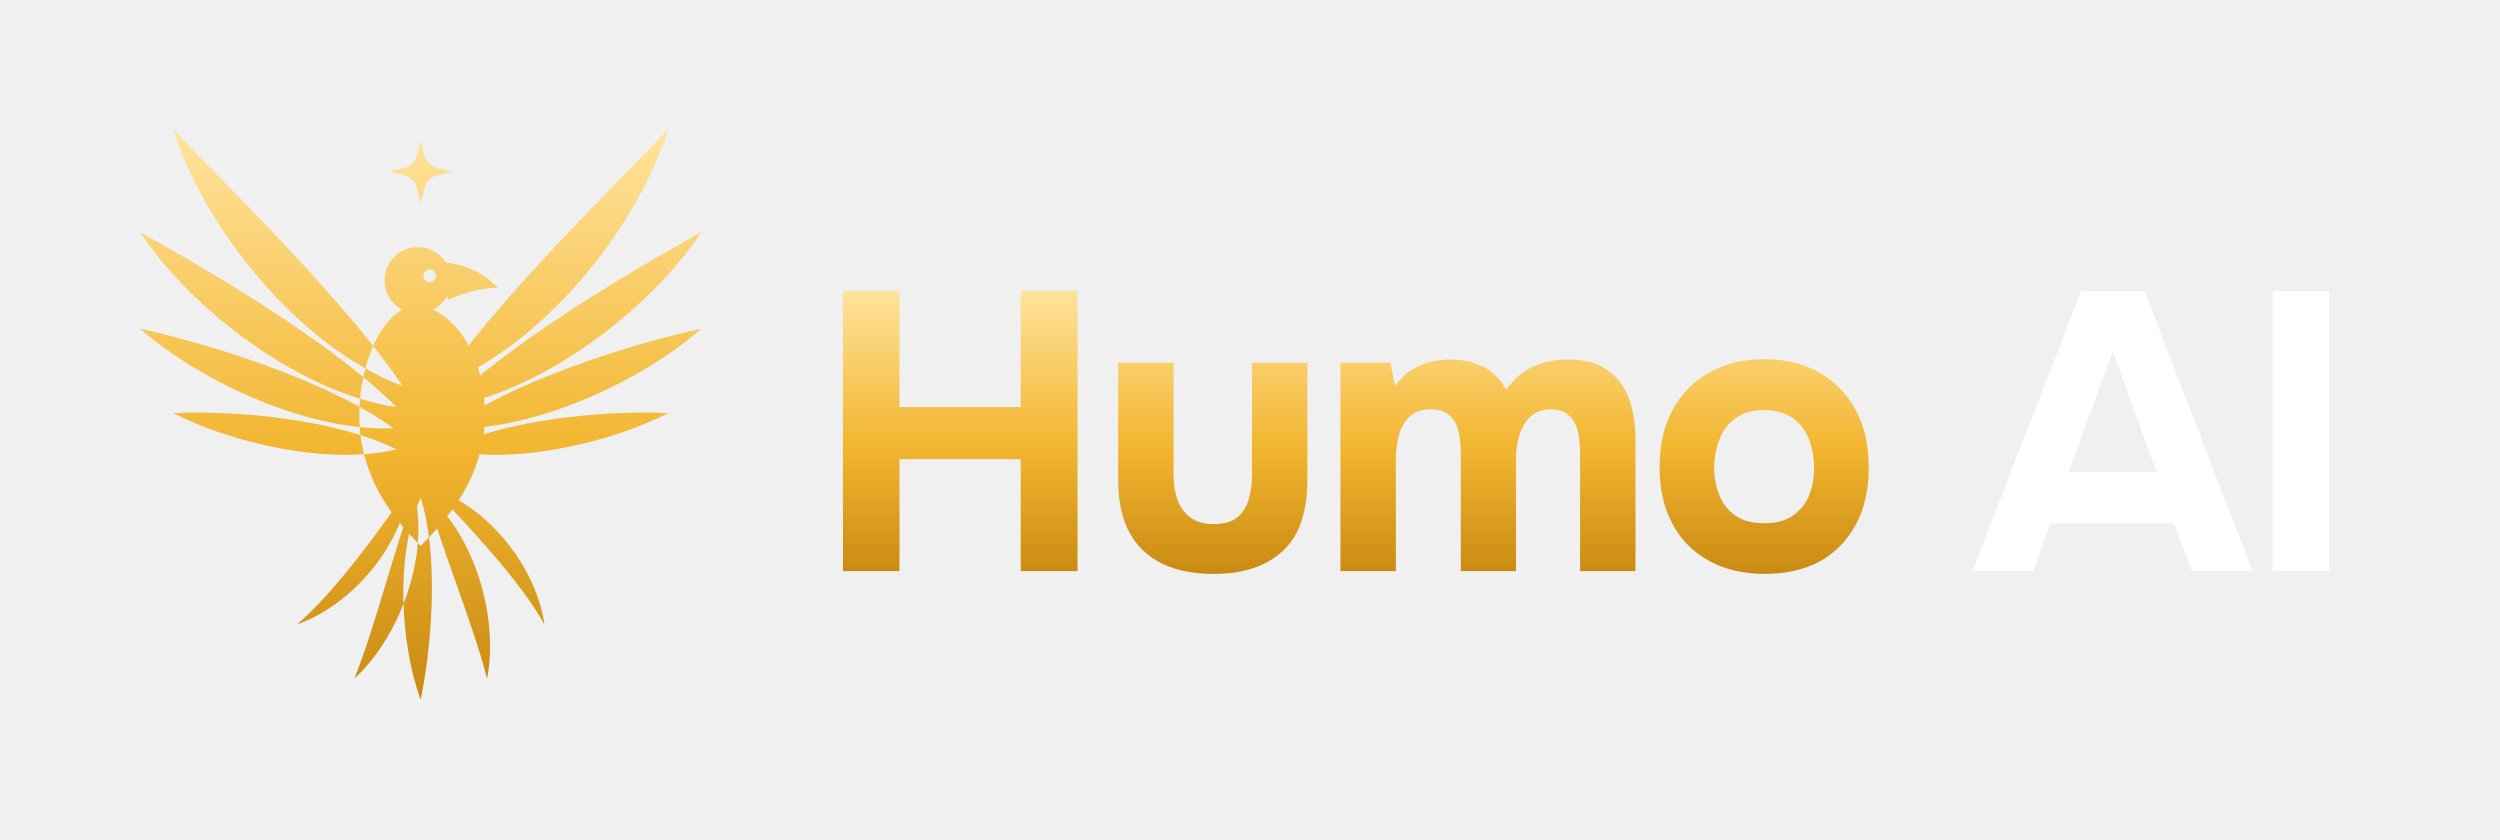
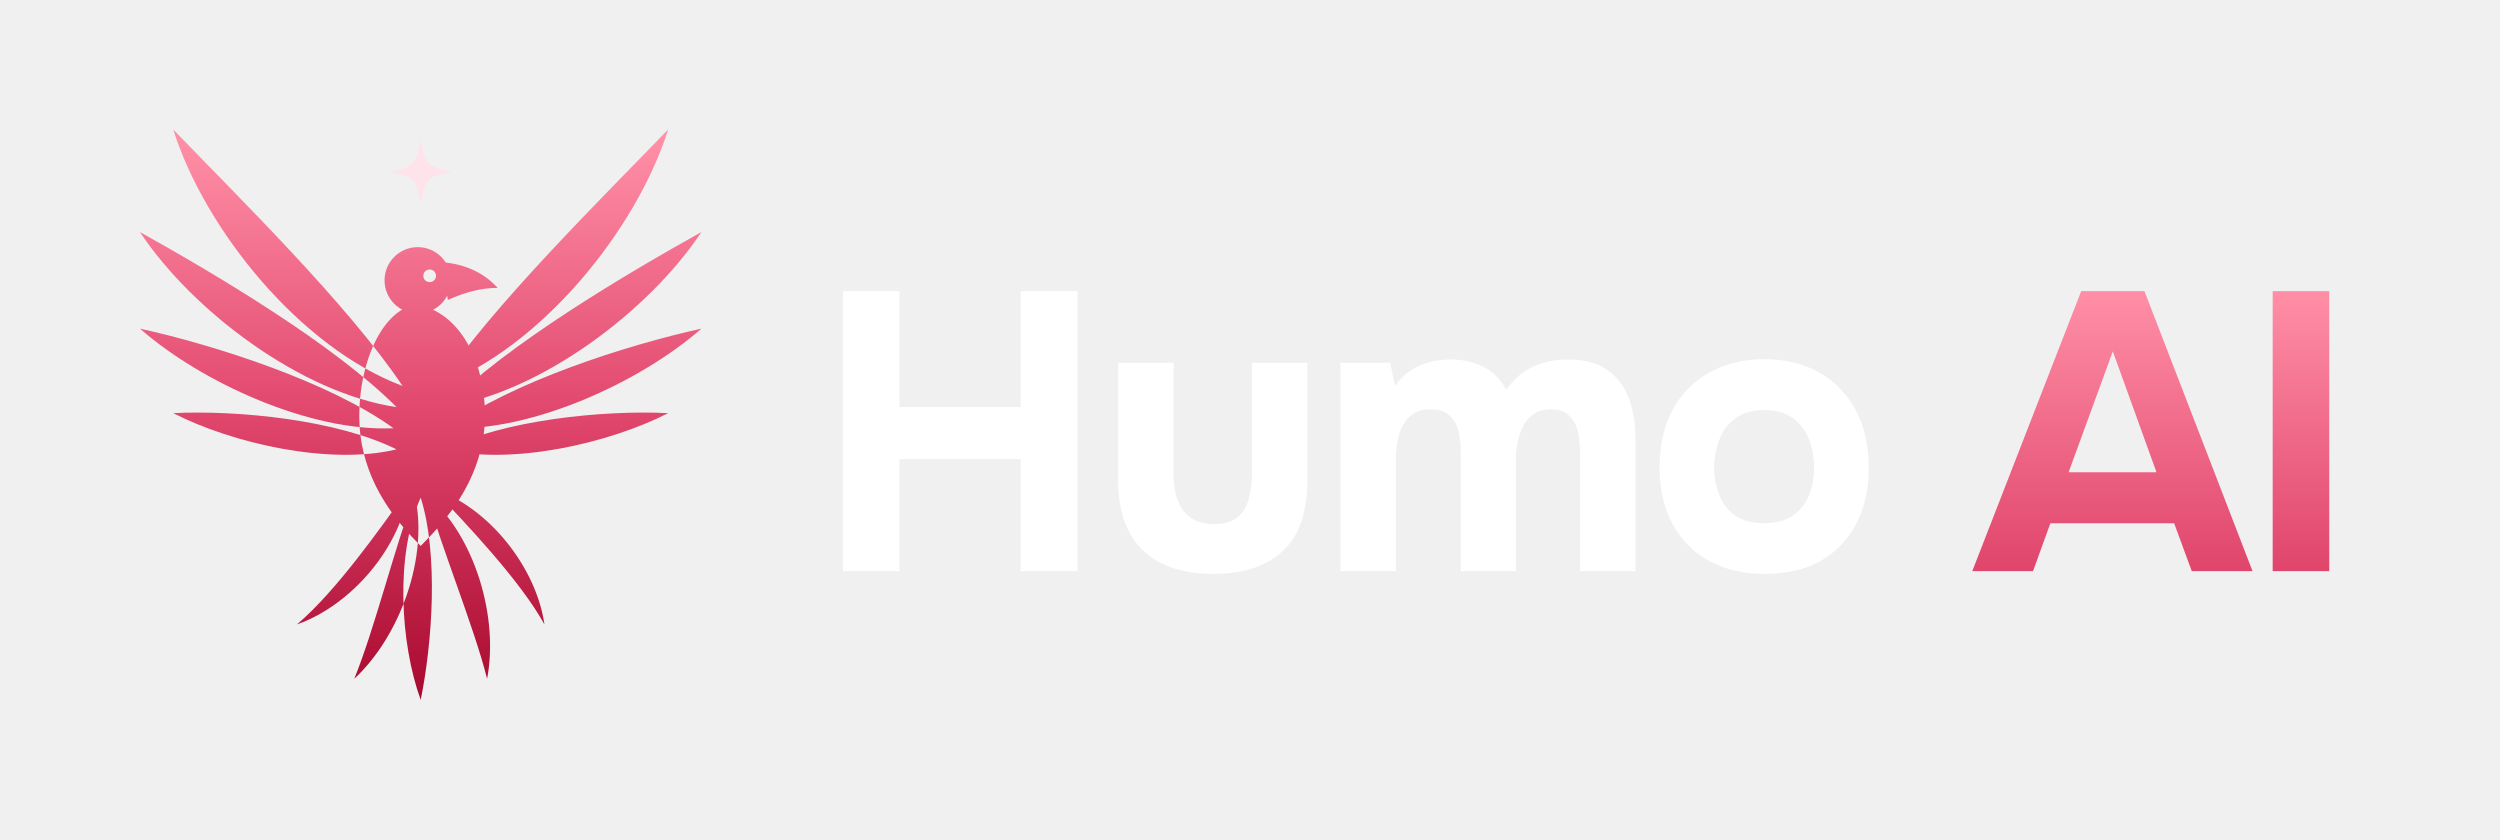
<svg xmlns="http://www.w3.org/2000/svg" viewBox="0 0 893 300" width="893" height="300">
  <defs>
    <linearGradient id="g" x1="0" y1="99" x2="0" y2="470" gradientUnits="userSpaceOnUse">
-       <stop offset="0" stop-color="#FFE29A" />
-       <stop offset=".55" stop-color="#F2B630" />
-       <stop offset="1" stop-color="#C98A12" />
+       <stop offset="0" stop-color="#FF8FA6" />
+       <stop offset=".5" stop-color="#E0456B" />
+       <stop offset="1" stop-color="#A8092F" />
    </linearGradient>
    <linearGradient id="t" x1="0" y1="0" x2="0" y2="1">
-       <stop offset="0" stop-color="#FFE29A" />
-       <stop offset=".55" stop-color="#F2B630" />
-       <stop offset="1" stop-color="#C98A12" />
+       <stop offset="0" stop-color="#FF8FA6" />
+       <stop offset="1" stop-color="#E0456B" />
    </linearGradient>
  </defs>
  <g transform="translate(50 50) scale(0.5390836) translate(-70 -99)">
    <path d="M244 262 C208.1 208.4 136.3 138 92 92 C113.1 158.8 176.5 236.7 244 262Z M268 262 C303.9 208.4 375.7 138 420 92 C398.9 158.8 335.5 236.7 268 262Z M240 276 C198.6 234.4 120.5 188.2 70 160 C104.3 211.9 176.6 266.7 240 276Z M272 276 C313.4 234.4 391.5 188.2 442 160 C407.7 211.9 335.4 266.7 272 276Z M238 290 C195.7 259.4 120 235 70 224 C110.4 259.5 182.7 292.6 238 290Z M274 290 C316.3 259.4 392 235 442 224 C401.6 259.5 329.3 292.6 274 290Z M240 304 C200.6 284.4 134.9 277.9 92 280 C131.3 300.1 195.7 314.7 240 304Z M272 304 C311.4 284.4 377.1 277.9 420 280 C380.7 300.1 316.3 314.7 272 304Z M256 336 C239 373.5 242.4 432.5 256 470 C263.7 432.5 267.9 373.5 256 336Z M252 334 C261.7 375 242.2 428.1 212 456 C225.6 422.6 239.1 367.6 252 334Z M260 334 C292.1 361.3 307.8 415.6 300 456 C291.2 421.1 269.5 368.7 260 334Z M248 330 C243.5 368.5 210 407.4 174 420 C199.4 398.6 229.1 356.7 248 330Z M264 330 C300.9 341.9 332.6 382.2 338 420 C322 391 286.5 353.7 264 330Z M252 208 C284 212 302 252 298 292 C294 326 274 350 256 368 C240 352 220 328 216 294 C212 258 226 214 252 208Z M270 180 C285 181 298 187 307 197 C296 197 285 200 274 205 Z" fill="url(#g)" />
    <path d="M254 170 a22 22 0 1 0 0.1 0Z M262 184.8 a4.2 4.2 0 1 1 -0.1 0Z" fill="url(#g)" fill-rule="evenodd" />
-     <path d="M256 99 C259.78 116.22 259.78 116.22 277 120 C259.78 123.78 259.78 123.78 256 141 C252.22 123.78 252.22 123.78 235 120 C252.22 116.22 252.22 116.22 256 99Z" fill="url(#g)" />
+     <path d="M256 99 C259.78 116.22 259.78 116.22 277 120 C259.78 123.78 259.78 123.78 256 141 C252.22 123.78 252.22 123.78 235 120 C252.22 116.22 252.22 116.22 256 99Z" fill="#FFE3EA" />
  </g>
-   <path d="M321.3 204L301.1 204L301.1 104L321.3 104L321.3 145.4L364.6 145.4L364.6 104L384.9 104L384.9 204L364.6 204L364.6 164.0L321.3 164.0L321.3 204ZM433.5 205.0L433.5 205.0Q417.1 205.0 408.3 196.6Q399.4 188.2 399.4 171.2L399.4 171.2L399.4 129.6L419.2 129.6L419.2 169.8Q419.2 174.9 420.7 178.8Q422.2 182.7 425.3 184.9Q428.4 187.2 433.5 187.2L433.5 187.2Q439.0 187.2 442.0 184.8Q444.9 182.4 446.0 178.4Q447.2 174.3 447.2 169.8L447.2 169.8L447.2 129.6L467.0 129.6L467.0 171.2Q467.0 188.9 458.1 196.9Q449.3 205.0 433.5 205.0ZM498.6 204L478.8 204L478.8 129.6L496.6 129.6L498.3 137.9Q501.1 133.9 504.6 131.9Q508.1 129.8 511.6 129.1Q515.1 128.4 518.1 128.4L518.1 128.4Q524.7 128.4 529.8 131.0Q534.9 133.5 538.0 139.2L538.0 139.2Q541.0 135.1 544.5 132.7Q548.0 130.4 552.0 129.4Q555.9 128.4 560.0 128.4L560.0 128.4Q568.6 128.4 573.9 132.0Q579.2 135.6 581.7 142.0Q584.2 148.4 584.2 156.8L584.2 156.8L584.2 204L564.4 204L564.4 162.1Q564.4 159.5 564.1 156.8Q563.8 154.1 562.8 151.7Q561.7 149.3 559.7 147.8Q557.6 146.2 554.0 146.2L554.0 146.2Q550.4 146.2 548.0 147.8Q545.6 149.3 544.2 152.0Q542.8 154.6 542.2 157.6Q541.5 160.6 541.5 163.7L541.5 163.7L541.5 204L521.8 204L521.8 161.9Q521.8 159.5 521.5 156.8Q521.2 154.1 520.2 151.7Q519.2 149.3 517.0 147.8Q514.8 146.2 511.0 146.2L511.0 146.2Q505.8 146.2 503.0 149.3Q500.3 152.3 499.4 156.5Q498.6 160.6 498.6 164.2L498.6 164.2L498.6 204ZM630.4 205.0L630.4 205.0Q619.1 205.0 610.6 200.4Q602.1 195.8 597.5 187.3Q592.8 178.7 592.8 167.0L592.8 167.0Q592.8 155.0 597.5 146.3Q602.3 137.6 610.7 133.0Q619.2 128.3 630.2 128.3L630.2 128.3Q641.5 128.3 649.9 133.1Q658.2 137.9 662.9 146.5Q667.5 155.1 667.5 167.1L667.5 167.1Q667.5 178.9 662.9 187.4Q658.3 195.9 650.1 200.5Q641.8 205.0 630.4 205.0ZM630.1 186.9L630.1 186.9Q636.6 186.9 640.5 184.1Q644.5 181.3 646.3 176.7Q648.0 172.1 648.0 167.0L648.0 167.0Q648.0 161.9 646.3 157.2Q644.5 152.4 640.6 149.5Q636.7 146.5 630.1 146.5L630.1 146.5Q623.7 146.5 619.8 149.5Q615.8 152.4 614.1 157.2Q612.3 161.9 612.3 167.0L612.3 167.0Q612.3 172.2 614.1 176.7Q615.8 181.3 619.8 184.1Q623.7 186.9 630.1 186.9Z" fill="url(#t)" />
-   <path d="M726.2 204L704.5 204L743.4 104L766.0 104L804.6 204L782.9 204L776.6 186.9L732.4 186.9L726.2 204ZM754.7 125.5L738.9 168.7L770.3 168.7L754.7 125.5ZM832.0 204L811.8 204L811.8 104L832.0 104L832.0 204Z" fill="#FFFFFF" />
+   <path d="M321.3 204L301.1 204L301.1 104L321.3 104L321.3 145.4L364.6 145.4L364.6 104L384.9 104L384.9 204L364.6 204L364.6 164.0L321.3 164.0L321.3 204ZM433.5 205.0L433.5 205.0Q417.1 205.0 408.3 196.6Q399.4 188.2 399.4 171.2L399.4 171.2L399.4 129.6L419.2 129.6L419.2 169.8Q419.2 174.9 420.7 178.8Q422.2 182.7 425.3 184.9Q428.4 187.2 433.5 187.2L433.5 187.2Q439.0 187.2 442.0 184.8Q444.9 182.4 446.0 178.4Q447.2 174.3 447.2 169.8L447.2 169.8L447.2 129.6L467.0 129.6L467.0 171.2Q467.0 188.9 458.1 196.9Q449.3 205.0 433.5 205.0ZM498.6 204L478.8 204L478.8 129.6L496.6 129.6L498.3 137.9Q501.1 133.9 504.6 131.9Q508.1 129.8 511.6 129.1Q515.1 128.4 518.1 128.4L518.1 128.4Q524.7 128.4 529.8 131.0Q534.9 133.5 538.0 139.2L538.0 139.2Q541.0 135.1 544.5 132.7Q548.0 130.4 552.0 129.4Q555.9 128.4 560.0 128.4L560.0 128.4Q568.6 128.4 573.9 132.0Q579.2 135.6 581.7 142.0Q584.2 148.4 584.2 156.8L584.2 156.8L584.2 204L564.4 204L564.4 162.1Q564.4 159.5 564.1 156.8Q563.8 154.1 562.8 151.7Q561.7 149.3 559.7 147.8Q557.6 146.2 554.0 146.2L554.0 146.2Q550.4 146.2 548.0 147.8Q545.6 149.3 544.2 152.0Q542.8 154.6 542.2 157.6Q541.5 160.6 541.5 163.7L541.5 163.7L541.5 204L521.8 204L521.8 161.9Q521.8 159.5 521.5 156.8Q521.2 154.1 520.2 151.7Q519.2 149.3 517.0 147.8Q514.8 146.2 511.0 146.2L511.0 146.2Q505.8 146.2 503.0 149.3Q500.3 152.3 499.4 156.5Q498.6 160.6 498.6 164.2L498.6 164.2L498.6 204ZM630.4 205.0L630.4 205.0Q619.1 205.0 610.6 200.4Q602.1 195.8 597.5 187.3Q592.8 178.7 592.8 167.0L592.8 167.0Q592.8 155.0 597.5 146.3Q602.3 137.6 610.7 133.0Q619.2 128.3 630.2 128.3L630.2 128.3Q641.5 128.3 649.9 133.1Q658.2 137.9 662.9 146.5Q667.5 155.1 667.5 167.1L667.5 167.1Q667.5 178.9 662.9 187.4Q658.3 195.9 650.1 200.5Q641.8 205.0 630.4 205.0ZM630.1 186.9L630.1 186.9Q636.6 186.9 640.5 184.1Q644.5 181.3 646.3 176.7Q648.0 172.1 648.0 167.0L648.0 167.0Q648.0 161.9 646.3 157.2Q644.5 152.4 640.6 149.5Q636.7 146.5 630.1 146.5L630.1 146.5Q623.7 146.5 619.8 149.5Q615.8 152.4 614.1 157.2Q612.3 161.9 612.3 167.0L612.3 167.0Q612.3 172.2 614.1 176.7Q615.8 181.3 619.8 184.1Q623.7 186.9 630.1 186.9Z" fill="#FFFFFF" />
+   <path d="M726.2 204L704.5 204L743.4 104L766.0 104L804.6 204L782.9 204L776.6 186.9L732.4 186.9L726.2 204ZM754.7 125.5L738.9 168.7L770.3 168.7L754.7 125.5ZM832.0 204L811.8 204L811.8 104L832.0 104L832.0 204Z" fill="url(#t)" />
</svg>
